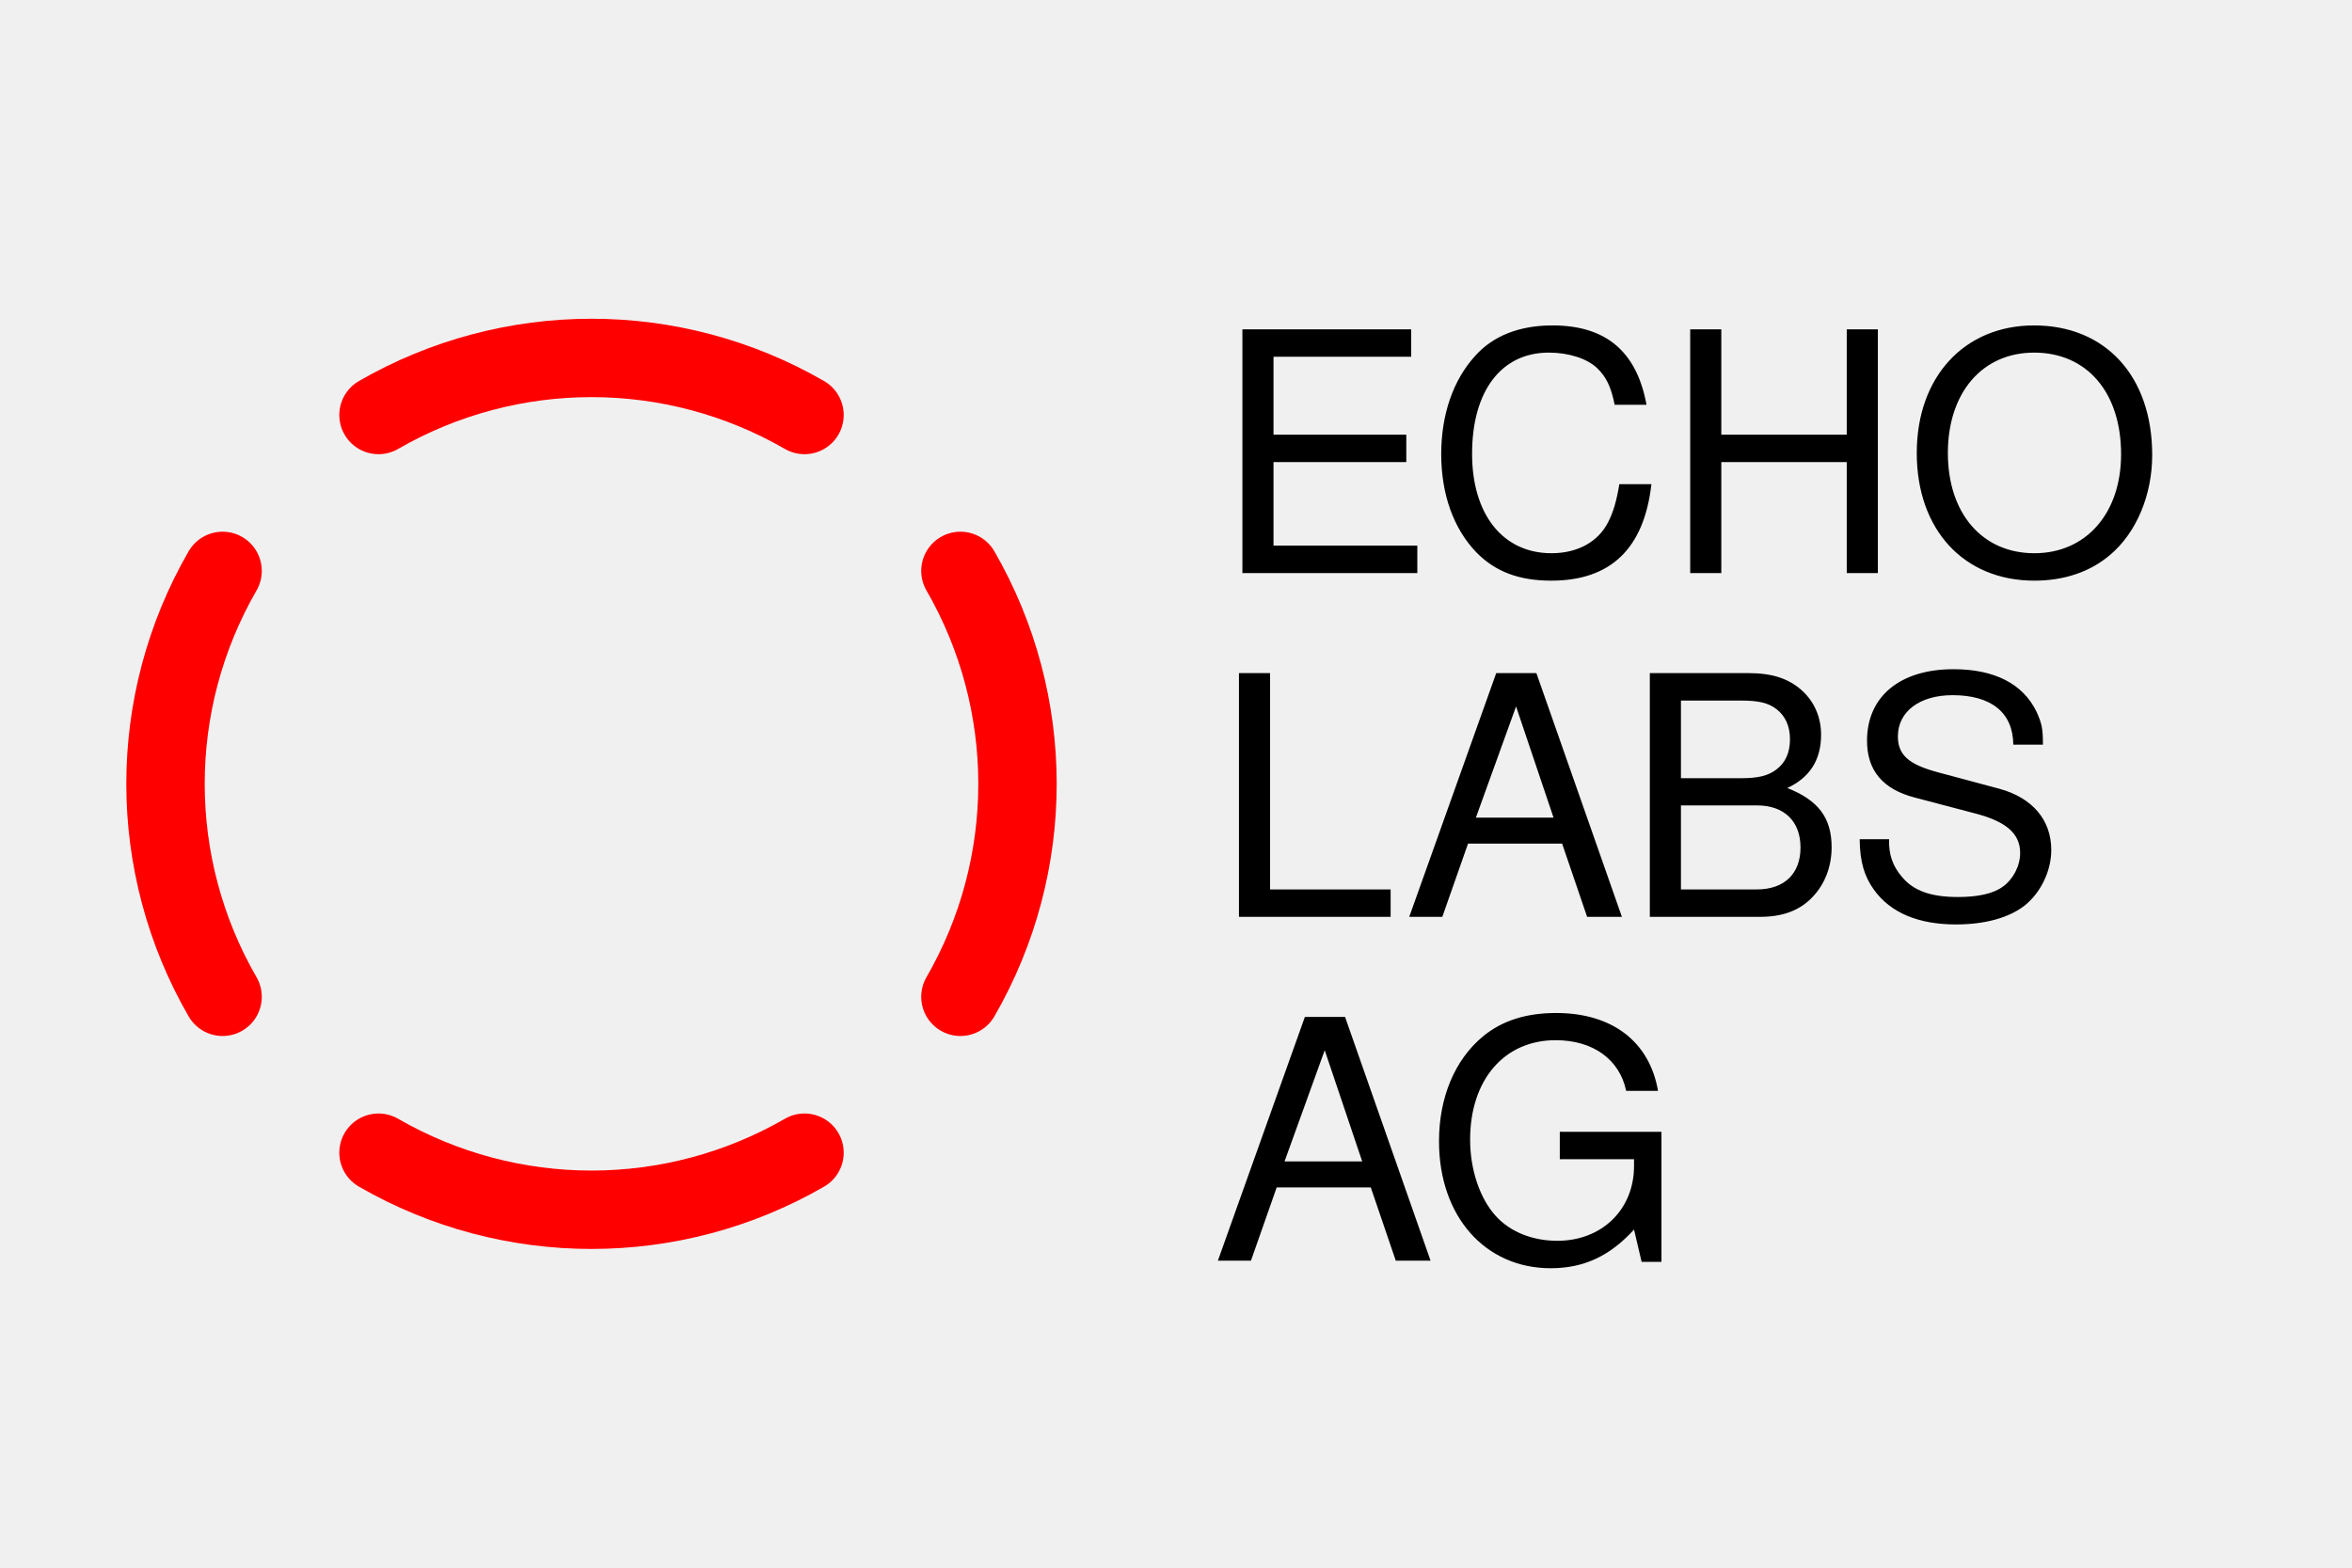
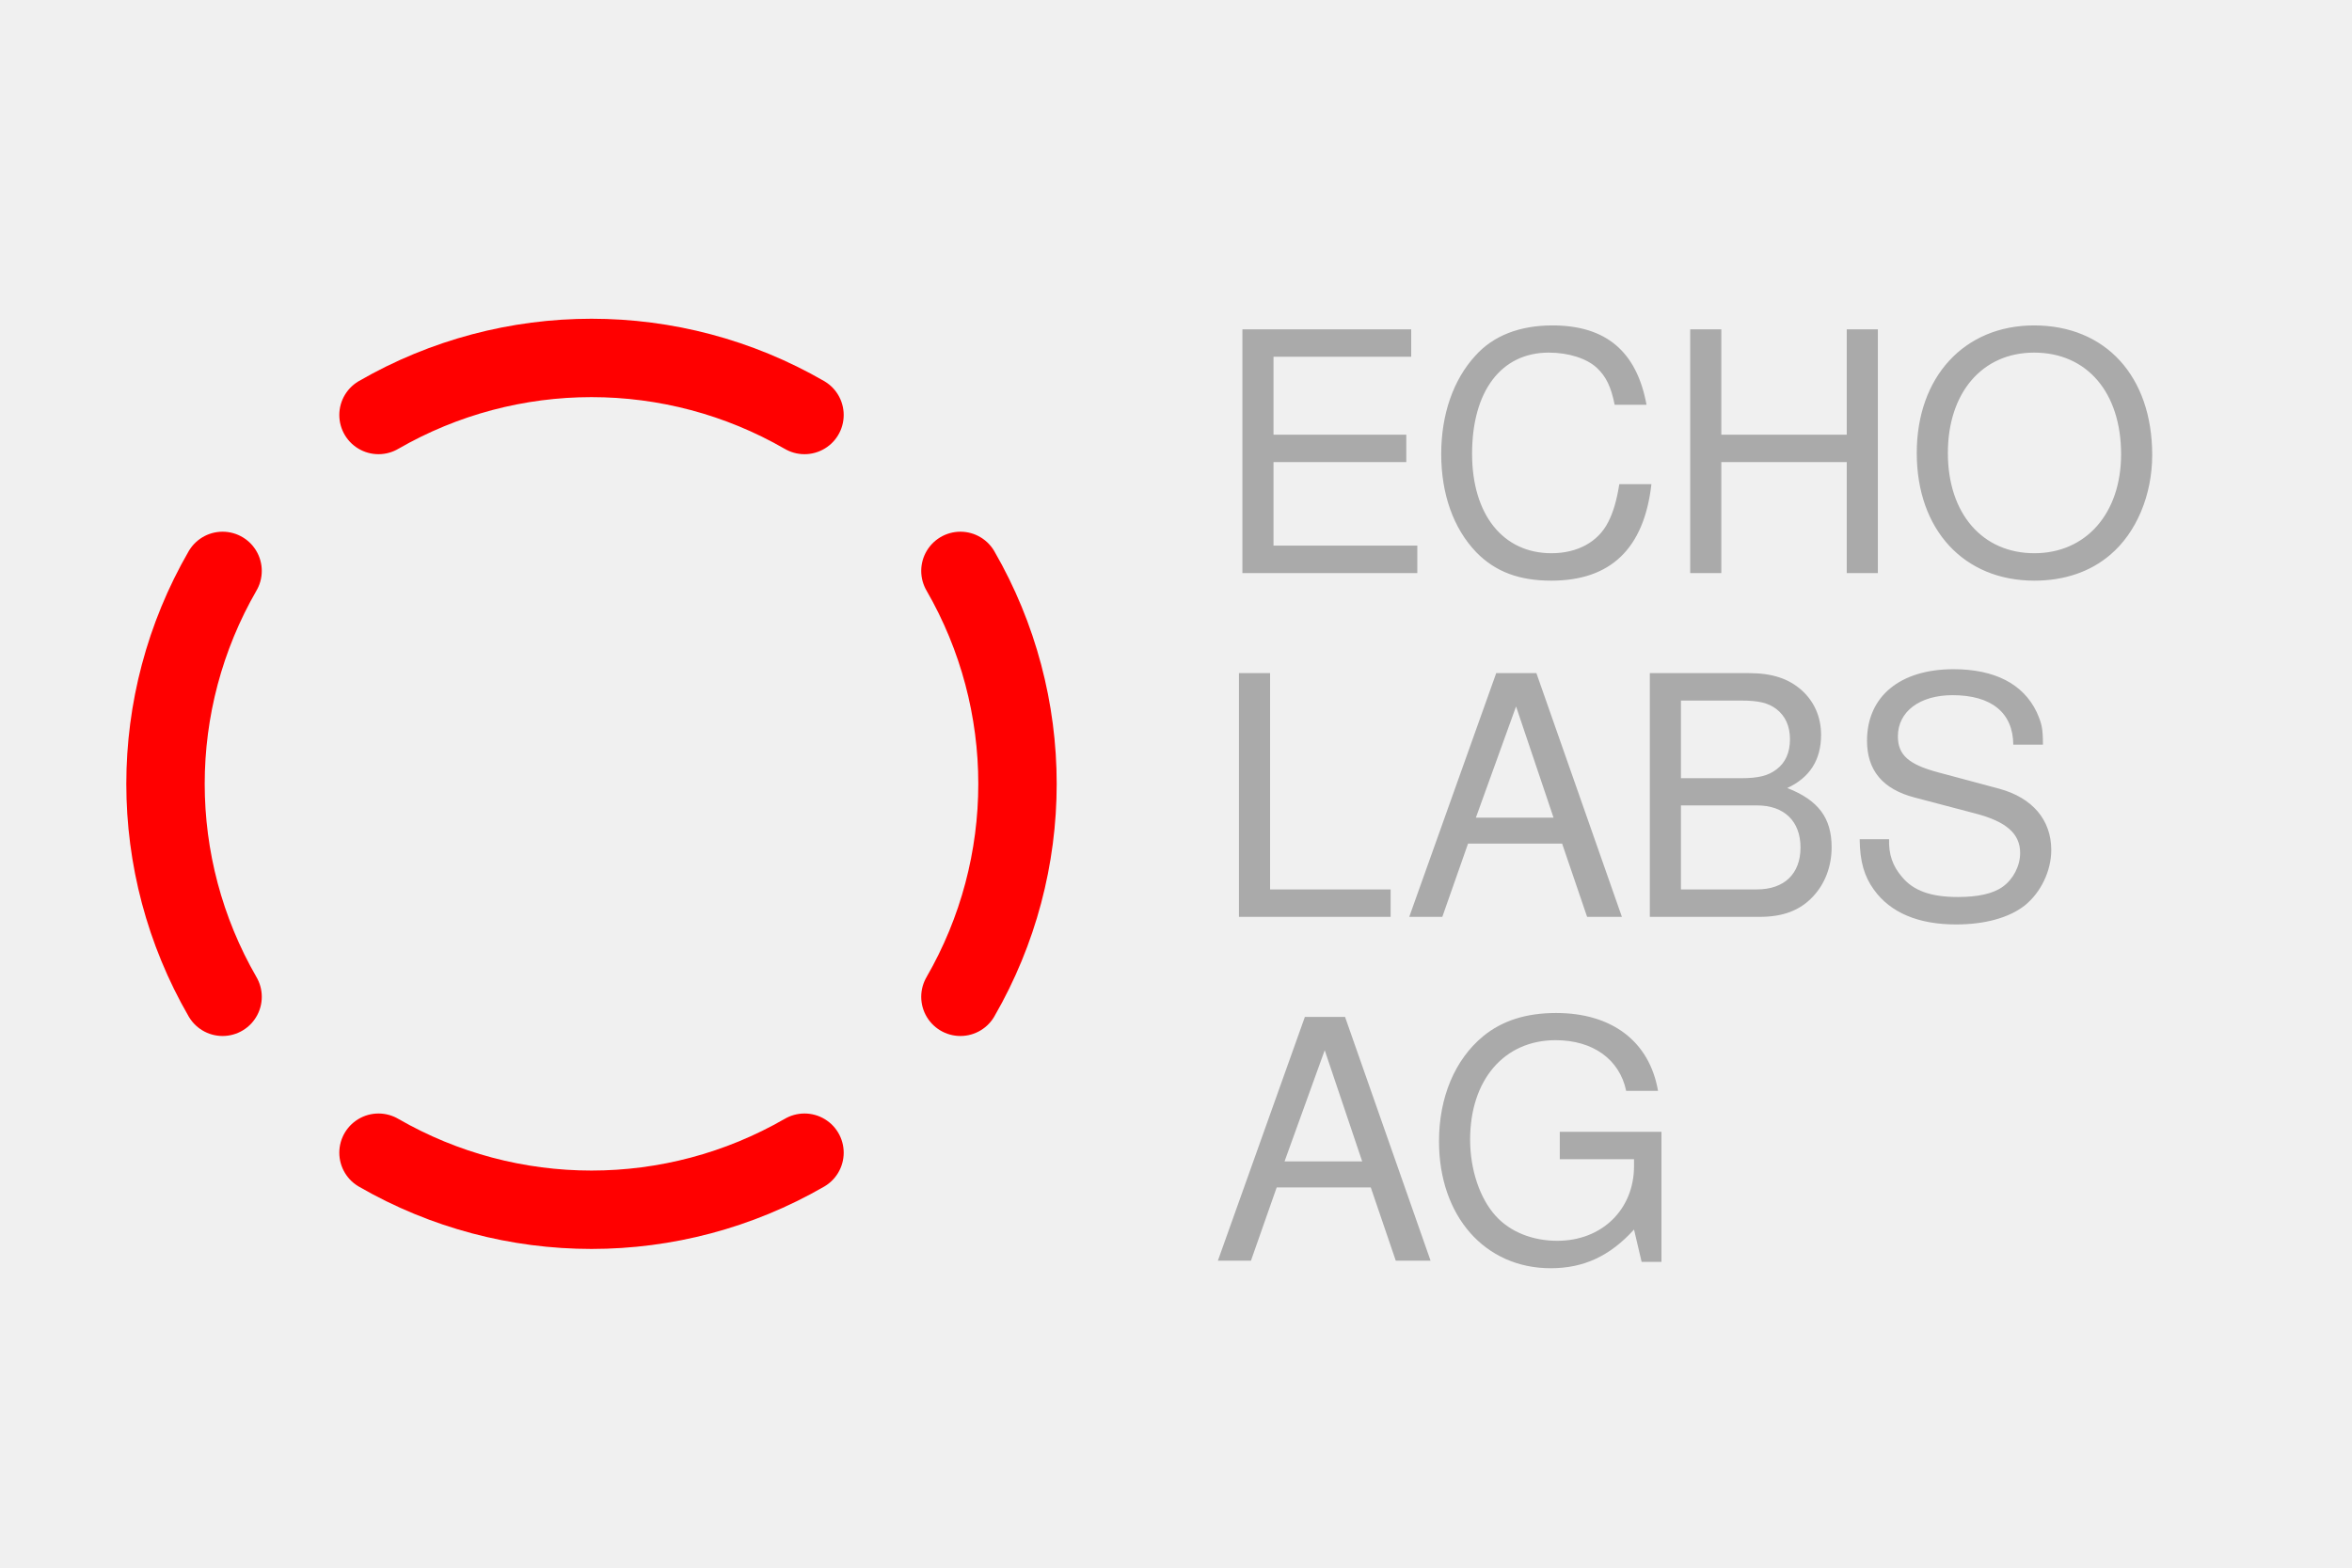
<svg xmlns="http://www.w3.org/2000/svg" xmlns:xlink="http://www.w3.org/1999/xlink" id="svg4" version="1.1" height="100" width="150">
  <g id="g901" transform="translate(-13.74861,-3.583977)">
    <path id="path839" style="opacity:1;fill:none;fill-opacity:1;fill-rule:nonzero;stroke:#ff0000;stroke-width:5;stroke-linecap:round;stroke-linejoin:round;stroke-miterlimit:4;stroke-dasharray:none;stroke-dashoffset:11.716;stroke-opacity:1" d="m 75,40 a 27.168,27.168 0 0 1 0,27.168" />
    <path style="opacity:1;fill:none;fill-opacity:1;fill-rule:nonzero;stroke:#ff0000;stroke-width:5;stroke-linecap:round;stroke-linejoin:round;stroke-miterlimit:4;stroke-dasharray:none;stroke-dashoffset:11.716;stroke-opacity:1" id="path861" d="m 65.056,77.112 a 27.168,27.168 0 0 1 -27.168,-10e-7" />
    <path id="path863" style="opacity:1;fill:none;fill-opacity:1;fill-rule:nonzero;stroke:#ff0000;stroke-width:5;stroke-linecap:round;stroke-linejoin:round;stroke-miterlimit:4;stroke-dasharray:none;stroke-dashoffset:11.716;stroke-opacity:1" d="m 27.944,67.168 a 27.168,27.168 0 0 1 0,-27.168" />
    <path id="path865" style="opacity:1;fill:none;fill-opacity:1;fill-rule:nonzero;stroke:#ff0000;stroke-width:5;stroke-linecap:round;stroke-linejoin:round;stroke-miterlimit:4;stroke-dasharray:none;stroke-dashoffset:11.716;stroke-opacity:1" d="m 37.888,30.056 a 27.168,27.168 0 0 1 27.168,1e-6" />
  </g>
  <defs id="defs8">
    <linearGradient id="linearGradient1570">
      <stop id="stop1566" offset="0" style="stop-color:#18183b;stop-opacity:1" />
      <stop id="stop1568" offset="1" style="stop-color:#575757;stop-opacity:1" />
    </linearGradient>
    <linearGradient gradientUnits="userSpaceOnUse" y2="37.423" x2="95" y1="75" x1="15" id="linearGradient1572" xlink:href="#linearGradient1570" />
    <filter height="1.084" y="-0.042" width="1.084" x="-0.042" id="filter1253" style="color-interpolation-filters:sRGB">
      <feGaussianBlur id="feGaussianBlur1255" stdDeviation="0.942" />
    </filter>
    <filter height="1.208" y="-0.104" width="1.208" x="-0.104" id="filter1404" style="color-interpolation-filters:sRGB">
      <feGaussianBlur id="feGaussianBlur1406" stdDeviation="2.333" />
    </filter>
    <filter height="1.386" y="-0.193" width="1.386" x="-0.193" id="filter1432" style="color-interpolation-filters:sRGB">
      <feGaussianBlur id="feGaussianBlur1434" stdDeviation="4.333" />
    </filter>
  </defs>
  <text xml:space="preserve" style="font-style:normal;font-weight:normal;font-size:21.333px;line-height:1;font-family:sans-serif;fill:#ffffff;fill-opacity:1;stroke:none" x="77.313" y="36.557" id="text54">
-     <tspan id="tspan52" x="77.313" y="36.557" style="font-style:normal;font-variant:normal;font-weight:normal;font-stretch:normal;font-size:21.333px;font-family:Helvetica;-inkscape-font-specification:Helvetica;fill:#000000">ECHO</tspan>
-     <tspan x="77.313" y="58.487" id="tspan56" style="font-style:normal;font-variant:normal;font-weight:normal;font-stretch:normal;font-size:21.333px;font-family:Helvetica;-inkscape-font-specification:Helvetica;fill:#000000">LABS </tspan>
-     <tspan x="77.313" y="80.416" style="font-style:normal;font-variant:normal;font-weight:normal;font-stretch:normal;font-size:21.333px;font-family:Helvetica;-inkscape-font-specification:Helvetica;fill:#000000" id="tspan903">AG</tspan>
+     <tspan id="tspan52" x="77.313" y="36.557" style="font-style:normal;font-variant:normal;font-weight:normal;font-stretch:normal;font-size:21.333px;font-family:Helvetica;-inkscape-font-specification:Helvetica;fill:#aaa">ECHO</tspan>
+     <tspan x="77.313" y="58.487" id="tspan56" style="font-style:normal;font-variant:normal;font-weight:normal;font-stretch:normal;font-size:21.333px;font-family:Helvetica;-inkscape-font-specification:Helvetica;fill:#aaa">LABS </tspan>
+     <tspan x="77.313" y="80.416" style="font-style:normal;font-variant:normal;font-weight:normal;font-stretch:normal;font-size:21.333px;font-family:Helvetica;-inkscape-font-specification:Helvetica;fill:#aaa" id="tspan903">AG</tspan>
  </text>
</svg>
